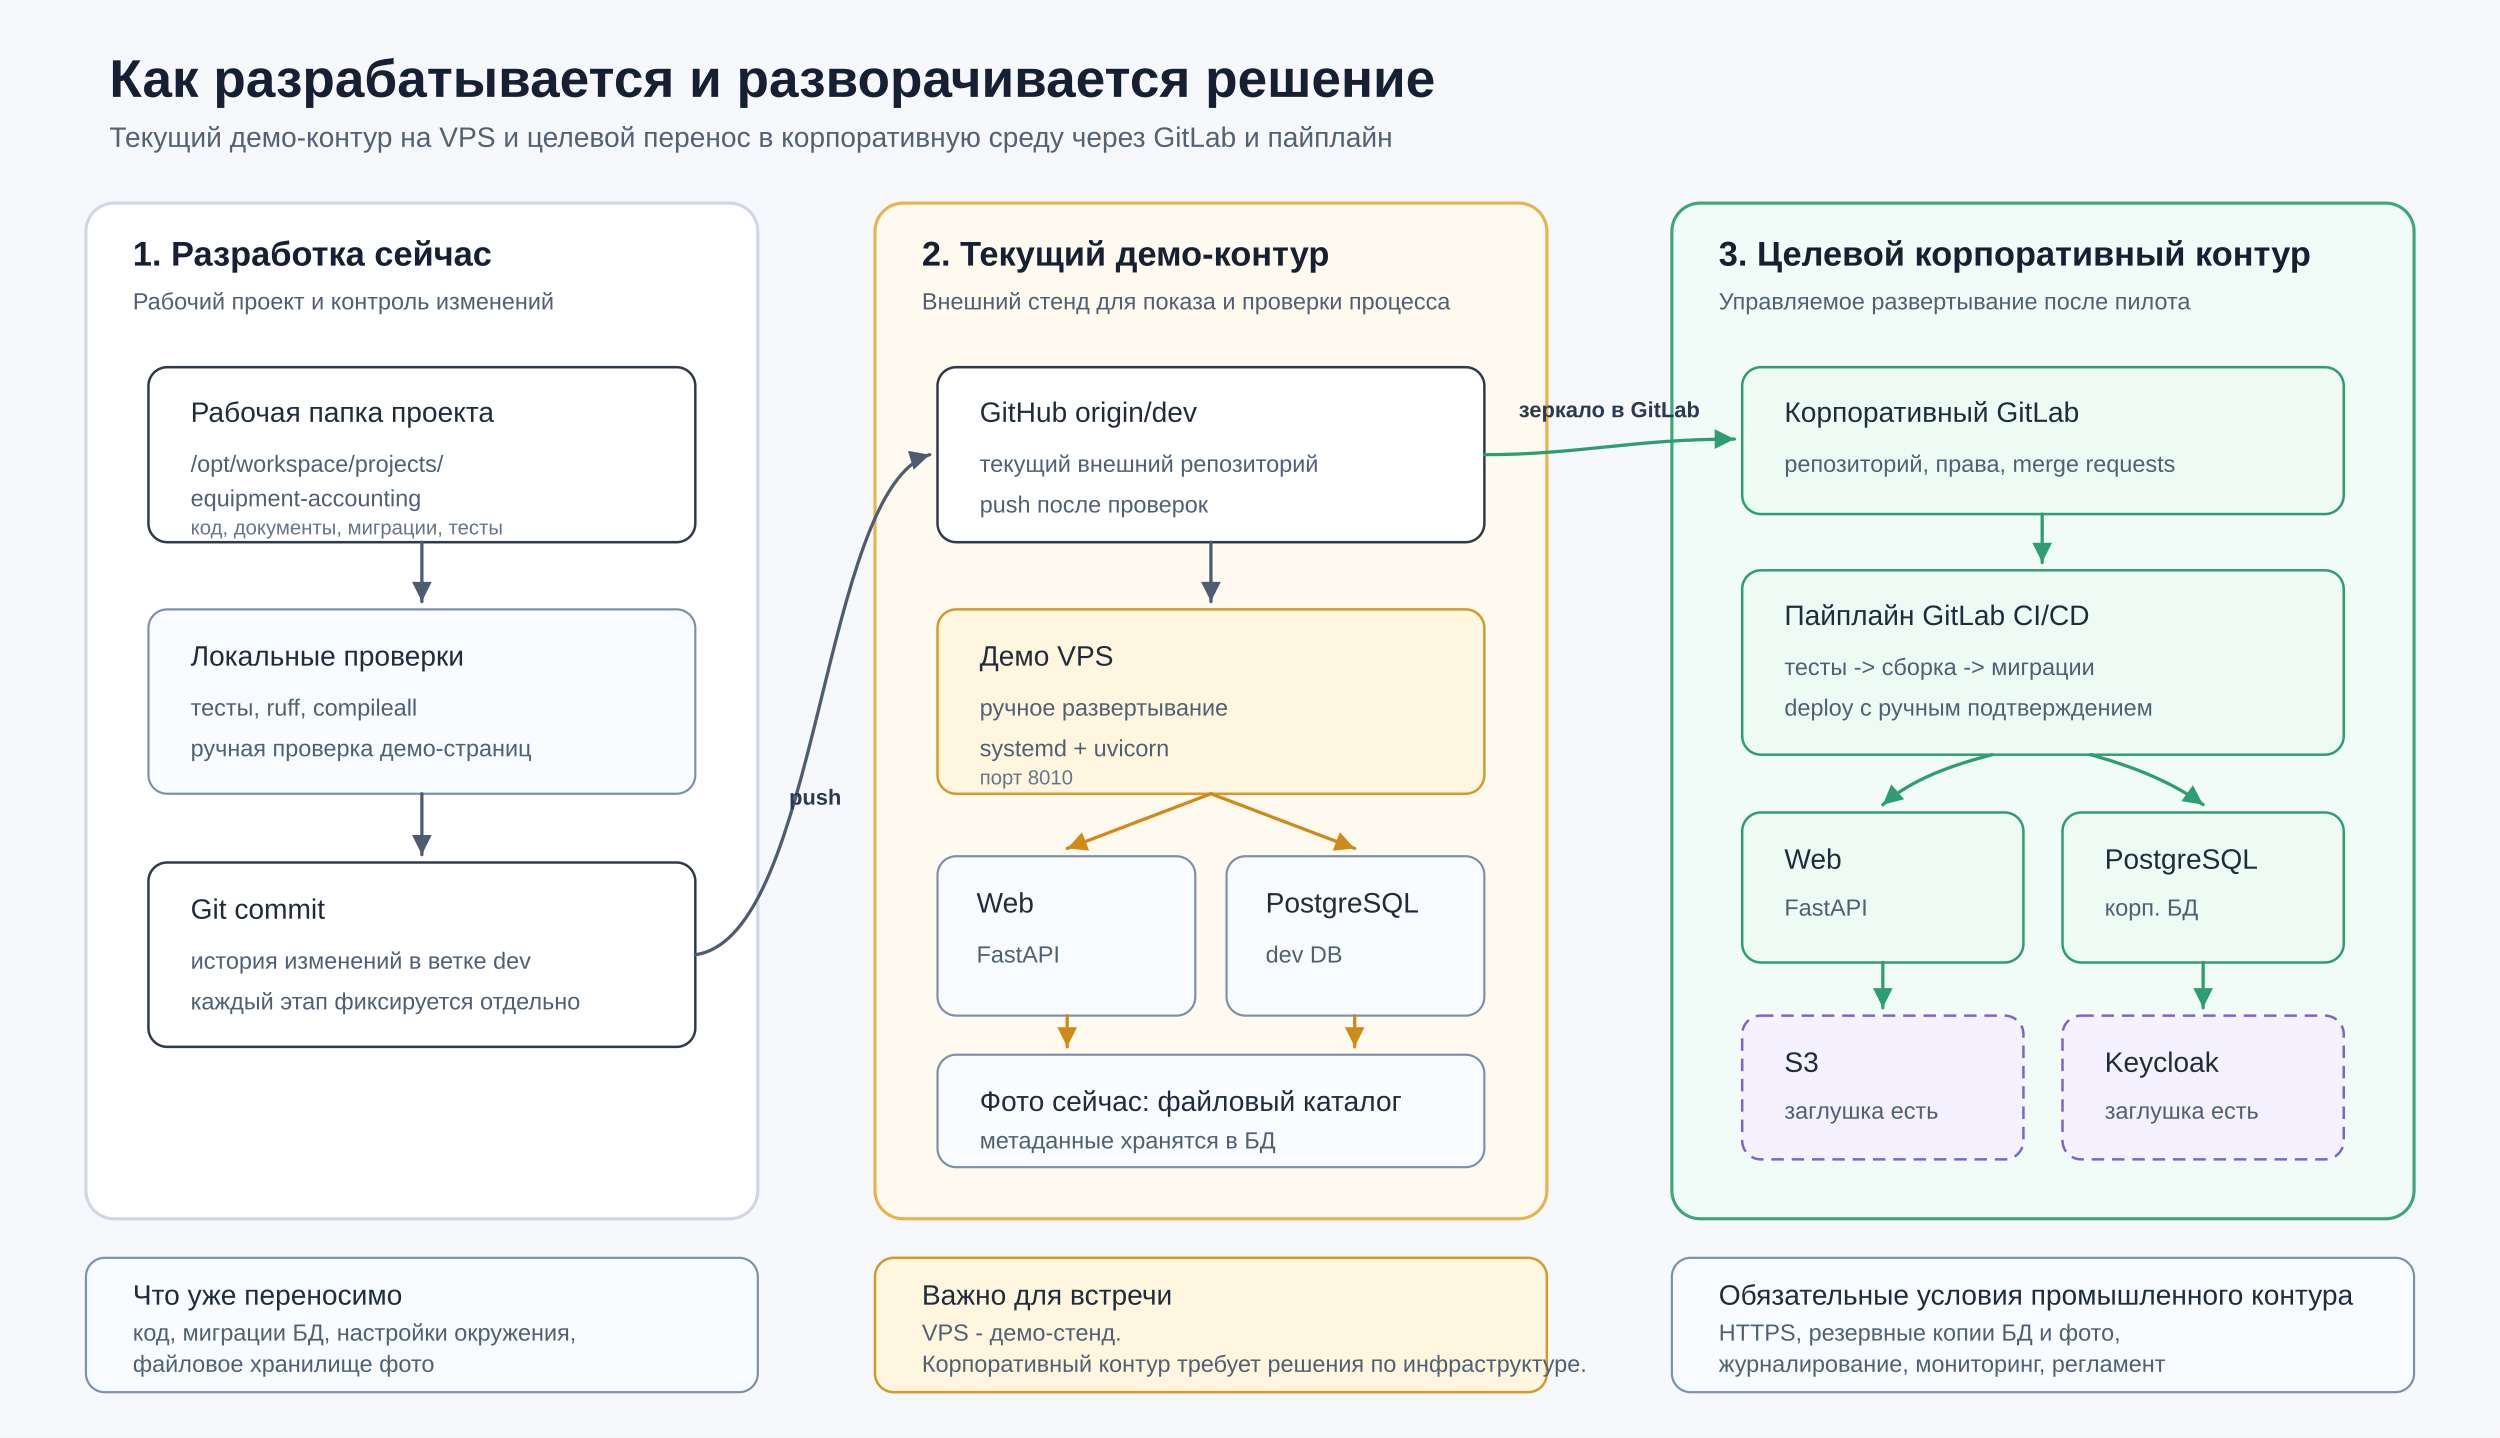
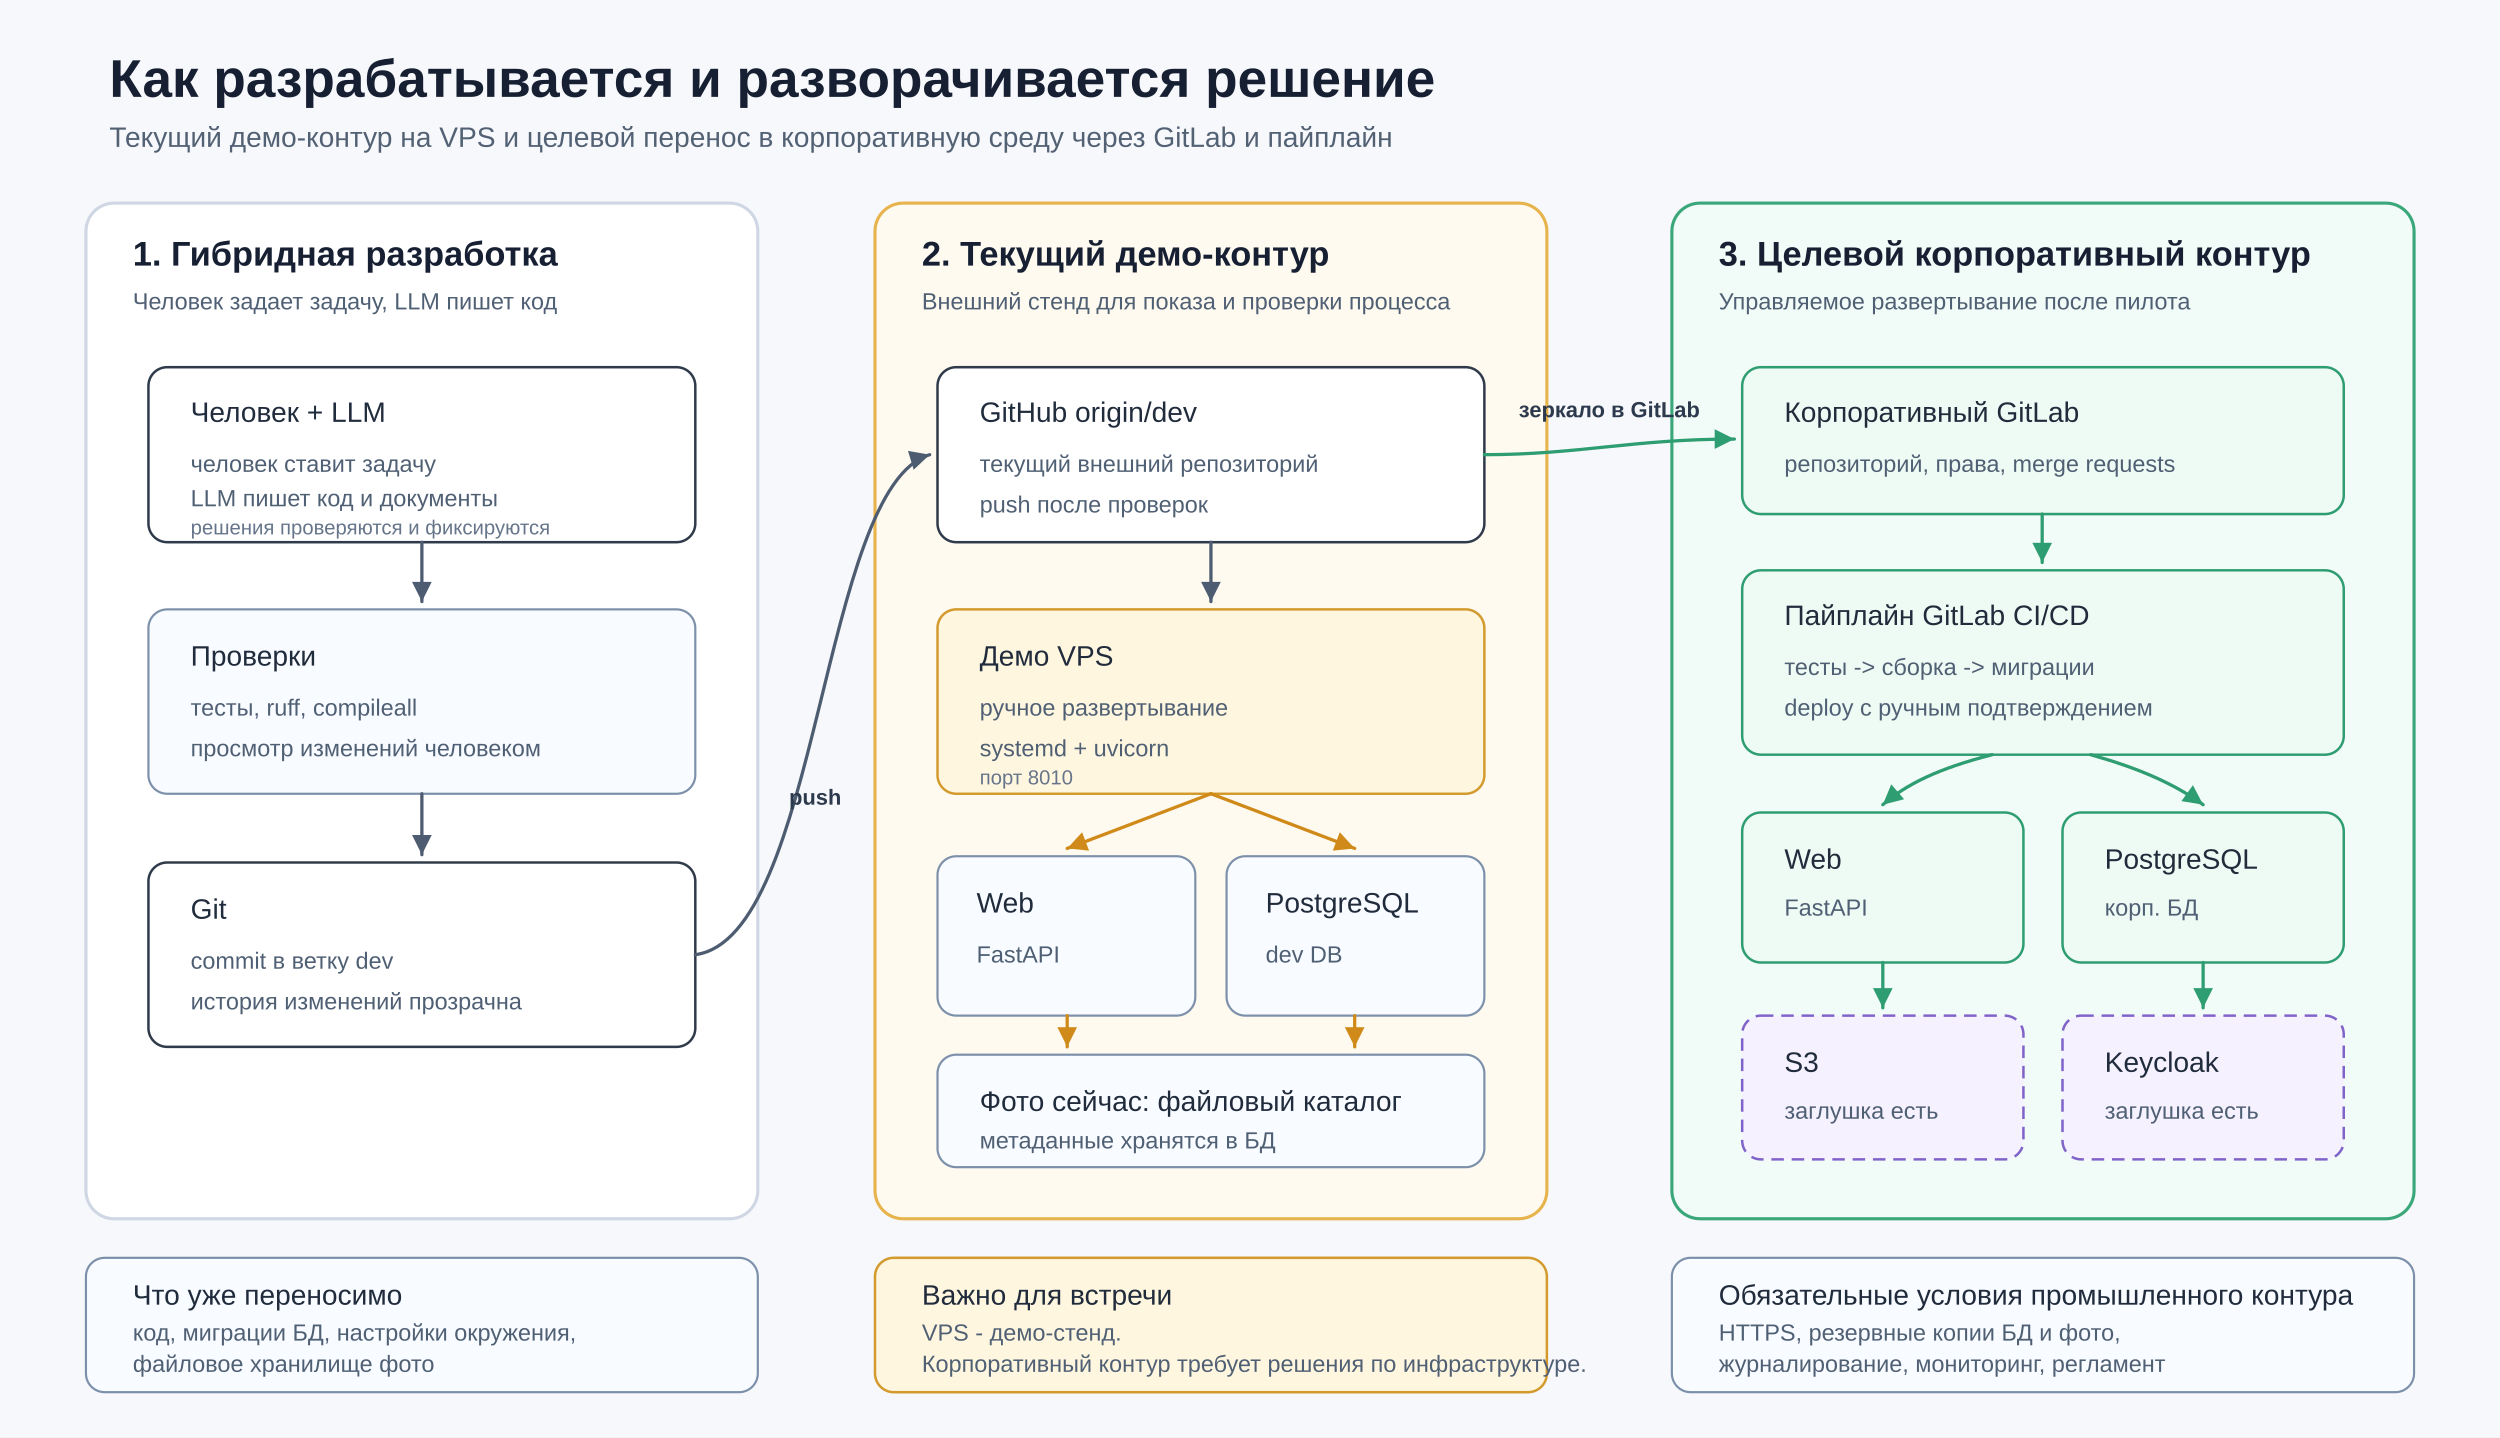
<svg xmlns="http://www.w3.org/2000/svg" width="1600" height="920" viewBox="0 0 1600 920" role="img" aria-labelledby="title desc">
  <defs>
    <style>
      .bg { fill: #f7f8fb; }
      .zone { fill: #ffffff; stroke: #cfd6e4; stroke-width: 2; rx: 18; }
      .zone-demo { fill: #fffaf0; stroke: #e7b34d; stroke-width: 2; rx: 18; }
      .zone-target { fill: #f1fbf7; stroke: #3aa77a; stroke-width: 2; rx: 18; }
      .box { fill: #ffffff; stroke: #2f3a4a; stroke-width: 1.6; rx: 12; }
      .box-soft { fill: #f8fbff; stroke: #7d90aa; stroke-width: 1.4; rx: 12; }
      .box-warn { fill: #fff6df; stroke: #d39a2e; stroke-width: 1.6; rx: 12; }
      .box-ok { fill: #eefaf4; stroke: #2f9d72; stroke-width: 1.6; rx: 12; }
      .box-stub { fill: #f5f1ff; stroke: #8063c9; stroke-width: 1.6; rx: 12; stroke-dasharray: 8 5; }
      .title { font-family: Arial, sans-serif; font-size: 34px; font-weight: 700; fill: #172033; }
      .subtitle { font-family: Arial, sans-serif; font-size: 18px; fill: #526174; }
      .zone-title { font-family: Arial, sans-serif; font-size: 22px; font-weight: 700; fill: #172033; }
      .text { font-family: Arial, sans-serif; font-size: 18px; fill: #202b3c; }
      .small { font-family: Arial, sans-serif; font-size: 15px; fill: #506074; }
      .tiny { font-family: Arial, sans-serif; font-size: 13px; fill: #66758a; }
      .label { font-family: Arial, sans-serif; font-size: 14px; font-weight: 700; fill: #2d3a4e; }
      .arrow { stroke: #4d5c70; stroke-width: 2.1; fill: none; marker-end: url(#arrow); stroke-linecap: round; stroke-linejoin: round; }
      .arrow-green { stroke: #2f9d72; stroke-width: 2.1; fill: none; marker-end: url(#arrowGreen); stroke-linecap: round; stroke-linejoin: round; }
      .arrow-orange { stroke: #d08a19; stroke-width: 2.1; fill: none; marker-end: url(#arrowOrange); stroke-linecap: round; stroke-linejoin: round; }
    </style>
    <marker id="arrow" markerWidth="9" markerHeight="9" refX="7.5" refY="4.5" orient="auto">
      <path d="M1.5,1.5 L7.5,4.5 L1.5,7.5 Z" fill="#4d5c70" />
    </marker>
    <marker id="arrowGreen" markerWidth="9" markerHeight="9" refX="7.5" refY="4.5" orient="auto">
      <path d="M1.5,1.5 L7.5,4.5 L1.5,7.5 Z" fill="#2f9d72" />
    </marker>
    <marker id="arrowOrange" markerWidth="9" markerHeight="9" refX="7.5" refY="4.5" orient="auto">
      <path d="M1.5,1.5 L7.5,4.5 L1.5,7.5 Z" fill="#d08a19" />
    </marker>
  </defs>
  <rect class="bg" x="0" y="0" width="1600" height="920" />
  <text class="title" x="70" y="62">Как разрабатывается и разворачивается решение</text>
  <text class="subtitle" x="70" y="94">Текущий демо-контур на VPS и целевой перенос в корпоративную среду через GitLab и пайплайн</text>
  <rect class="zone" x="55" y="130" width="430" height="650" />
-   <text class="zone-title" x="85" y="170">1. Разработка сейчас</text>
-   <text class="small" x="85" y="198">Рабочий проект и контроль изменений</text>
+   <text class="zone-title" x="85" y="170">1. Гибридная разработка</text>
+   <text class="small" x="85" y="198">Человек задает задачу, LLM пишет код</text>
  <rect class="box" x="95" y="235" width="350" height="112" />
-   <text class="text" x="122" y="270">Рабочая папка проекта</text>
-   <text class="small" x="122" y="302">/opt/workspace/projects/</text>
-   <text class="small" x="122" y="324">equipment-accounting</text>
-   <text class="tiny" x="122" y="342">код, документы, миграции, тесты</text>
+   <text class="text" x="122" y="270">Человек + LLM</text>
+   <text class="small" x="122" y="302">человек ставит задачу</text>
+   <text class="small" x="122" y="324">LLM пишет код и документы</text>
+   <text class="tiny" x="122" y="342">решения проверяются и фиксируются</text>
  <rect class="box-soft" x="95" y="390" width="350" height="118" />
-   <text class="text" x="122" y="426">Локальные проверки</text>
+   <text class="text" x="122" y="426">Проверки</text>
  <text class="small" x="122" y="458">тесты, ruff, compileall</text>
-   <text class="small" x="122" y="484">ручная проверка демо-страниц</text>
+   <text class="small" x="122" y="484">просмотр изменений человеком</text>
  <rect class="box" x="95" y="552" width="350" height="118" />
-   <text class="text" x="122" y="588">Git commit</text>
-   <text class="small" x="122" y="620">история изменений в ветке dev</text>
-   <text class="small" x="122" y="646">каждый этап фиксируется отдельно</text>
+   <text class="text" x="122" y="588">Git</text>
+   <text class="small" x="122" y="620">commit в ветку dev</text>
+   <text class="small" x="122" y="646">история изменений прозрачна</text>
  <path class="arrow" d="M270 347 L270 385" />
  <path class="arrow" d="M270 508 L270 547" />
  <rect class="zone-demo" x="560" y="130" width="430" height="650" />
  <text class="zone-title" x="590" y="170">2. Текущий демо-контур</text>
  <text class="small" x="590" y="198">Внешний стенд для показа и проверки процесса</text>
  <rect class="box" x="600" y="235" width="350" height="112" />
  <text class="text" x="627" y="270">GitHub origin/dev</text>
  <text class="small" x="627" y="302">текущий внешний репозиторий</text>
  <text class="small" x="627" y="328">push после проверок</text>
  <rect class="box-warn" x="600" y="390" width="350" height="118" />
  <text class="text" x="627" y="426">Демо VPS</text>
  <text class="small" x="627" y="458">ручное развертывание</text>
  <text class="small" x="627" y="484">systemd + uvicorn</text>
  <text class="tiny" x="627" y="502">порт 8010</text>
  <rect class="box-soft" x="600" y="548" width="165" height="102" />
  <text class="text" x="625" y="584">Web</text>
  <text class="small" x="625" y="616">FastAPI</text>
  <rect class="box-soft" x="785" y="548" width="165" height="102" />
  <text class="text" x="810" y="584">PostgreSQL</text>
  <text class="small" x="810" y="616">dev DB</text>
  <rect class="box-soft" x="600" y="675" width="350" height="72" />
  <text class="text" x="627" y="711">Фото сейчас: файловый каталог</text>
  <text class="small" x="627" y="735">метаданные хранятся в БД</text>
  <path class="arrow" d="M775 347 L775 385" />
  <path class="arrow-orange" d="M775 508 L683 543" />
  <path class="arrow-orange" d="M775 508 L867 543" />
  <path class="arrow-orange" d="M683 650 L683 670" />
  <path class="arrow-orange" d="M867 650 L867 670" />
  <rect class="zone-target" x="1070" y="130" width="475" height="650" />
  <text class="zone-title" x="1100" y="170">3. Целевой корпоративный контур</text>
  <text class="small" x="1100" y="198">Управляемое развертывание после пилота</text>
  <rect class="box-ok" x="1115" y="235" width="385" height="94" />
  <text class="text" x="1142" y="270">Корпоративный GitLab</text>
  <text class="small" x="1142" y="302">репозиторий, права, merge requests</text>
  <rect class="box-ok" x="1115" y="365" width="385" height="118" />
  <text class="text" x="1142" y="400">Пайплайн GitLab CI/CD</text>
  <text class="small" x="1142" y="432">тесты -&gt; сборка -&gt; миграции</text>
  <text class="small" x="1142" y="458">deploy с ручным подтверждением</text>
  <rect class="box-ok" x="1115" y="520" width="180" height="96" />
  <text class="text" x="1142" y="556">Web</text>
  <text class="small" x="1142" y="586">FastAPI</text>
  <rect class="box-ok" x="1320" y="520" width="180" height="96" />
  <text class="text" x="1347" y="556">PostgreSQL</text>
  <text class="small" x="1347" y="586">корп. БД</text>
  <rect class="box-stub" x="1115" y="650" width="180" height="92" />
  <text class="text" x="1142" y="686">S3</text>
  <text class="small" x="1142" y="716">заглушка есть</text>
  <rect class="box-stub" x="1320" y="650" width="180" height="92" />
  <text class="text" x="1347" y="686">Keycloak</text>
  <text class="small" x="1347" y="716">заглушка есть</text>
  <path class="arrow-green" d="M1307 329 L1307 360" />
  <path class="arrow-green" d="M1275 483 C1240 492 1220 502 1205 515" />
  <path class="arrow-green" d="M1338 483 C1370 492 1392 502 1410 515" />
  <path class="arrow-green" d="M1205 616 L1205 645" />
  <path class="arrow-green" d="M1410 616 L1410 645" />
  <path class="arrow" d="M445 611 C525 600 525 312 595 291" />
  <text class="label" x="505" y="515">push</text>
  <path class="arrow-green" d="M950 291 C1010 291 1045 281 1110 281" />
  <text class="label" x="972" y="267">зеркало в GitLab</text>
  <rect class="box-soft" x="1070" y="805" width="475" height="86" />
  <text class="text" x="1100" y="835">Обязательные условия промышленного контура</text>
  <text class="small" x="1100" y="858">HTTPS, резервные копии БД и фото,</text>
  <text class="small" x="1100" y="878">журналирование, мониторинг, регламент</text>
  <rect class="box-warn" x="560" y="805" width="430" height="86" />
  <text class="text" x="590" y="835">Важно для встречи</text>
  <text class="small" x="590" y="858">VPS - демо-стенд.</text>
  <text class="small" x="590" y="878">Корпоративный контур требует решения по инфраструктуре.</text>
  <rect class="box-soft" x="55" y="805" width="430" height="86" />
  <text class="text" x="85" y="835">Что уже переносимо</text>
  <text class="small" x="85" y="858">код, миграции БД, настройки окружения,</text>
  <text class="small" x="85" y="878">файловое хранилище фото</text>
</svg>
